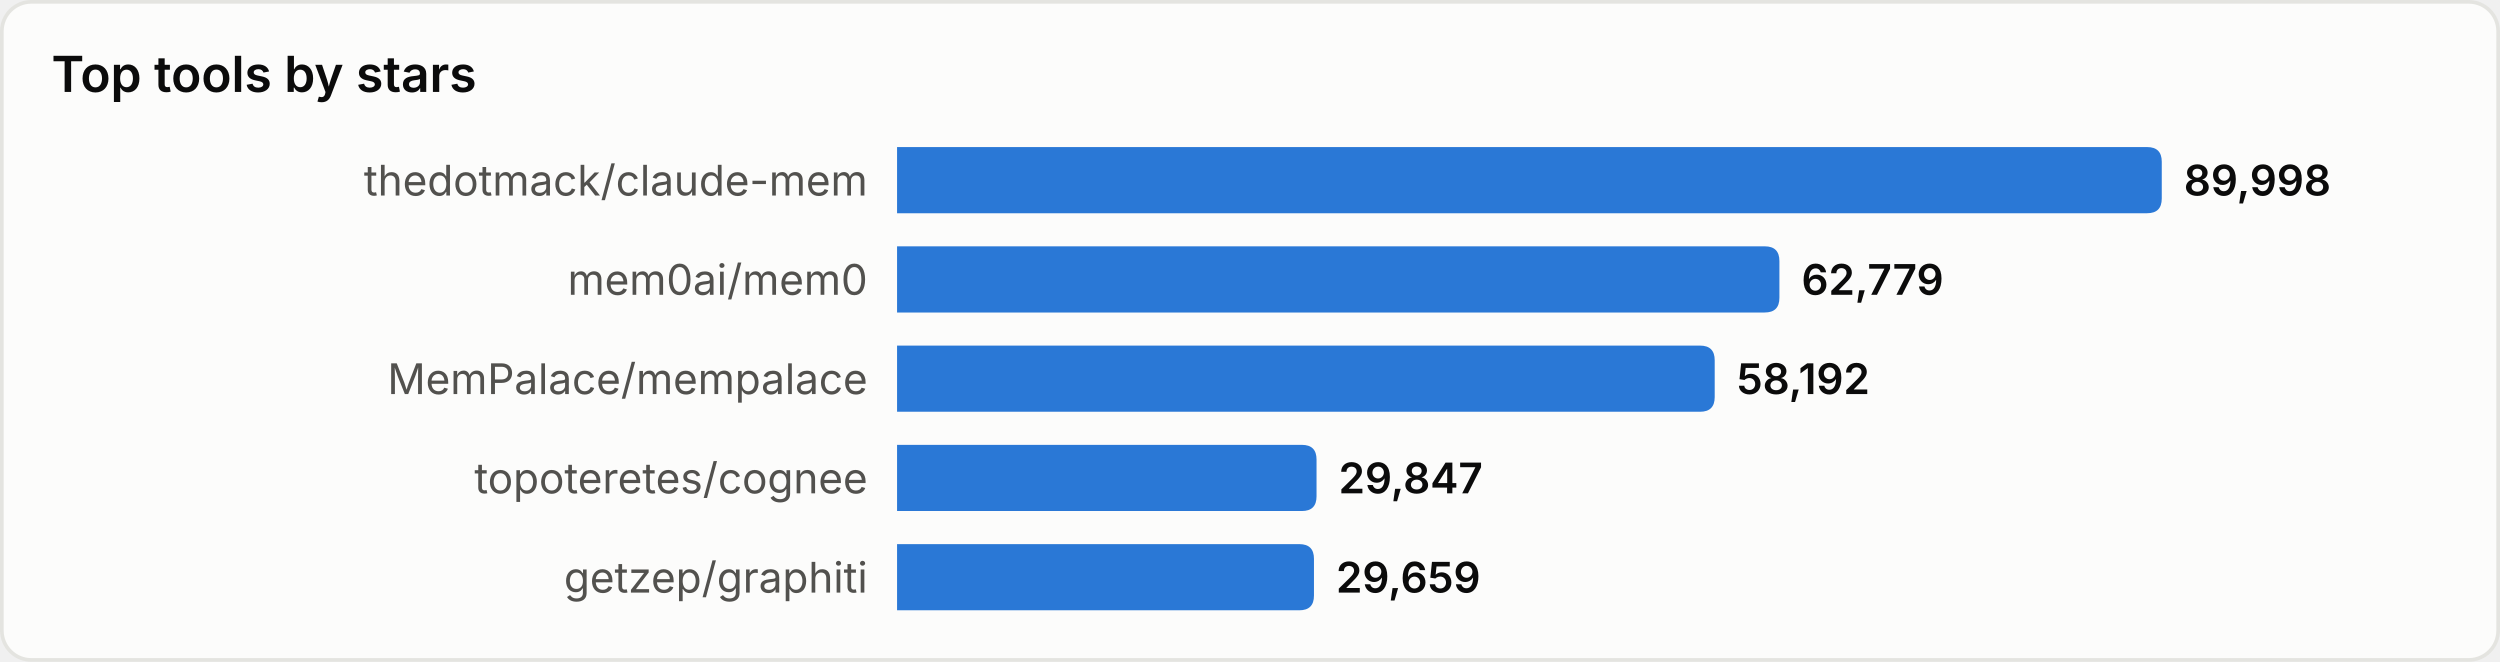
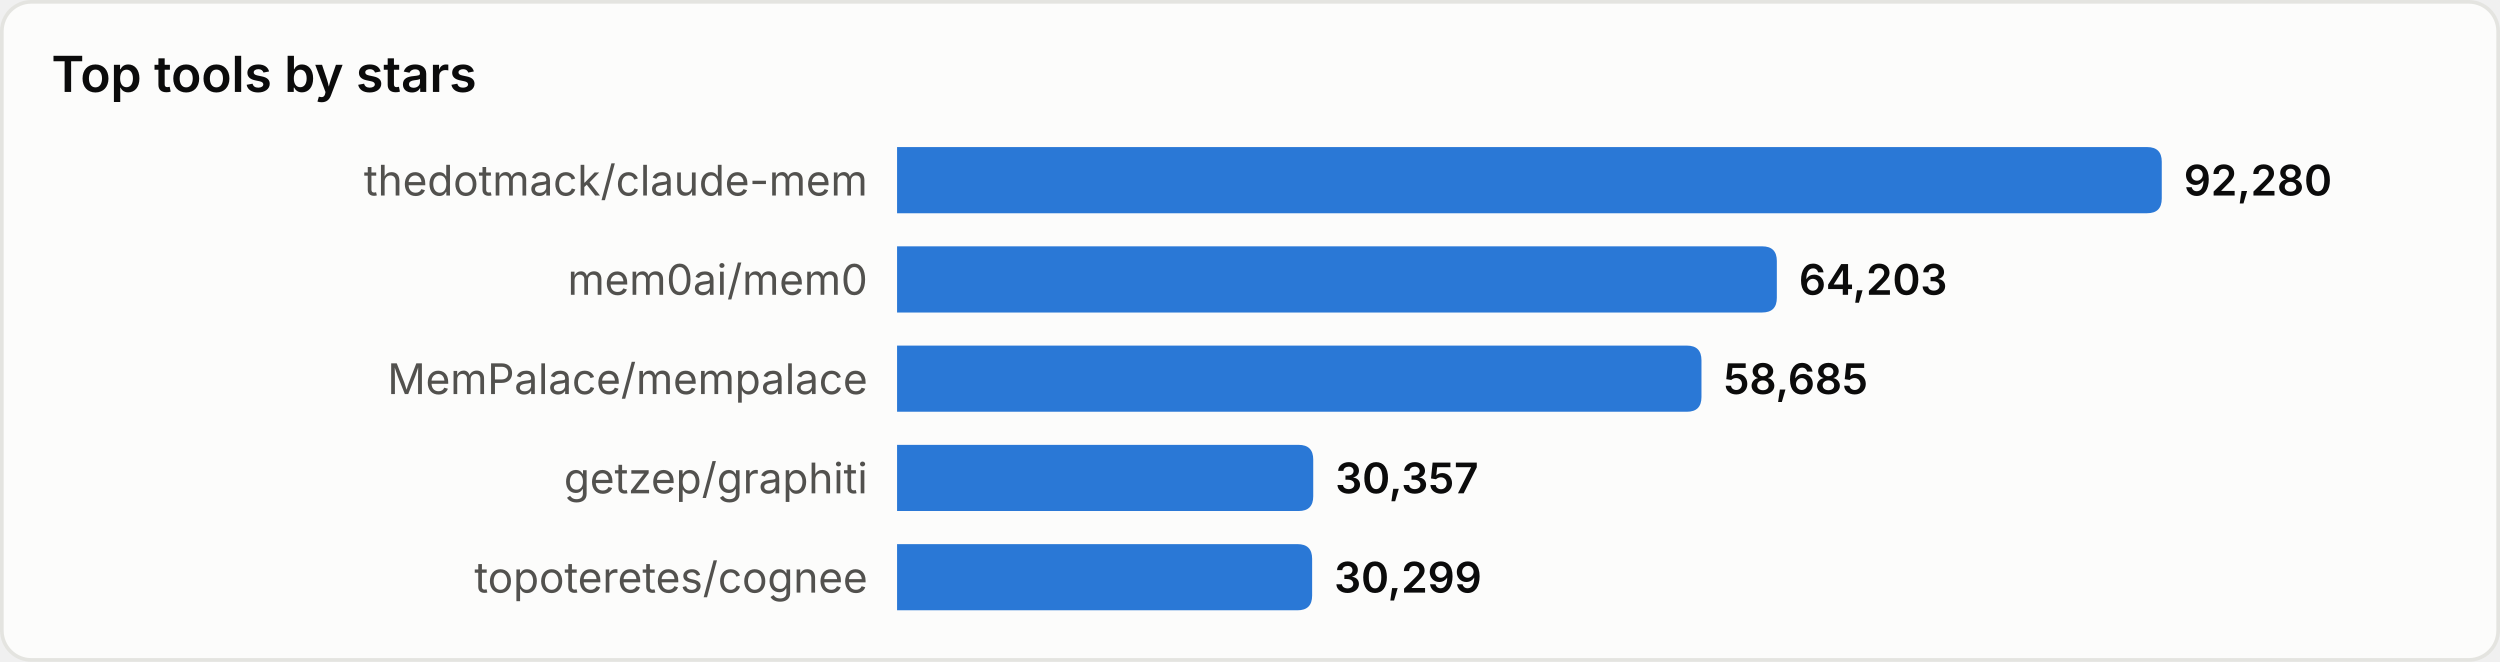
<svg xmlns="http://www.w3.org/2000/svg" width="680" height="180" viewBox="0 0 680 180" role="img" aria-label="Top tools by stars">
  <style>
text{font-family:system-ui,-apple-system,'Segoe UI',sans-serif}
.srf{fill:#fcfcfb;stroke:#e4e4e0}.ttl{fill:#0b0b0b;font-size:13.5px;font-weight:600}
.lbl{fill:#52514e;font-size:11.5px}.val{fill:#0b0b0b;font-size:11.5px;font-weight:600}
.bar{fill:#2a78d6}
@media(prefers-color-scheme:dark){
.srf{fill:#1a1a19;stroke:#33332f}.ttl{fill:#ffffff}
.lbl{fill:#c3c2b7}.val{fill:#ffffff}.bar{fill:#3987e5}
}
</style>
  <rect x="0.5" y="0.5" width="679" height="179" rx="8" class="srf" />
  <text x="14" y="25" class="ttl">Top tools by stars</text>
  <text x="236" y="49.0" class="lbl" text-anchor="end" dominant-baseline="central">thedotmack/claude-mem</text>
  <path d="M244,40 h340.0 q4,0 4,4 v10 q0,4 -4,4 h-340.0 z" class="bar" />
-   <text x="594.0" y="49.0" class="val" dominant-baseline="central">89,998</text>
+   <text x="594.0" y="49.0" class="val" dominant-baseline="central">92,280</text>
  <text x="236" y="76.0" class="lbl" text-anchor="end" dominant-baseline="central">mem0ai/mem0</text>
-   <path d="M244,67 h236.0 q4,0 4,4 v10 q0,4 -4,4 h-236.0 z" class="bar" />
-   <text x="490.0" y="76.0" class="val" dominant-baseline="central">62,779</text>
+   <path d="M244,67 h235.3 q4,0 4,4 v10 q0,4 -4,4 h-235.3 z" class="bar" />
+   <text x="489.3" y="76.0" class="val" dominant-baseline="central">64,203</text>
  <text x="236" y="103.0" class="lbl" text-anchor="end" dominant-baseline="central">MemPalace/mempalace</text>
-   <path d="M244,94 h218.4 q4,0 4,4 v10 q0,4 -4,4 h-218.4 z" class="bar" />
-   <text x="472.4" y="103.0" class="val" dominant-baseline="central">58,192</text>
-   <text x="236" y="130.0" class="lbl" text-anchor="end" dominant-baseline="central">topoteretes/cognee</text>
-   <path d="M244,121 h110.1 q4,0 4,4 v10 q0,4 -4,4 h-110.1 z" class="bar" />
-   <text x="364.1" y="130.0" class="val" dominant-baseline="central">29,847</text>
-   <text x="236" y="157.0" class="lbl" text-anchor="end" dominant-baseline="central">getzep/graphiti</text>
-   <path d="M244,148 h109.4 q4,0 4,4 v10 q0,4 -4,4 h-109.4 z" class="bar" />
-   <text x="363.4" y="157.0" class="val" dominant-baseline="central">29,659</text>
+   <path d="M244,94 h214.8 q4,0 4,4 v10 q0,4 -4,4 h-214.8 z" class="bar" />
+   <text x="468.8" y="103.0" class="val" dominant-baseline="central">58,685</text>
+   <text x="236" y="130.0" class="lbl" text-anchor="end" dominant-baseline="central">getzep/graphiti</text>
+   <path d="M244,121 h109.2 q4,0 4,4 v10 q0,4 -4,4 h-109.2 z" class="bar" />
+   <text x="363.2" y="130.0" class="val" dominant-baseline="central">30,357</text>
+   <text x="236" y="157.0" class="lbl" text-anchor="end" dominant-baseline="central">topoteretes/cognee</text>
+   <path d="M244,148 h108.9 q4,0 4,4 v10 q0,4 -4,4 h-108.9 z" class="bar" />
+   <text x="362.9" y="157.0" class="val" dominant-baseline="central">30,299</text>
</svg>
